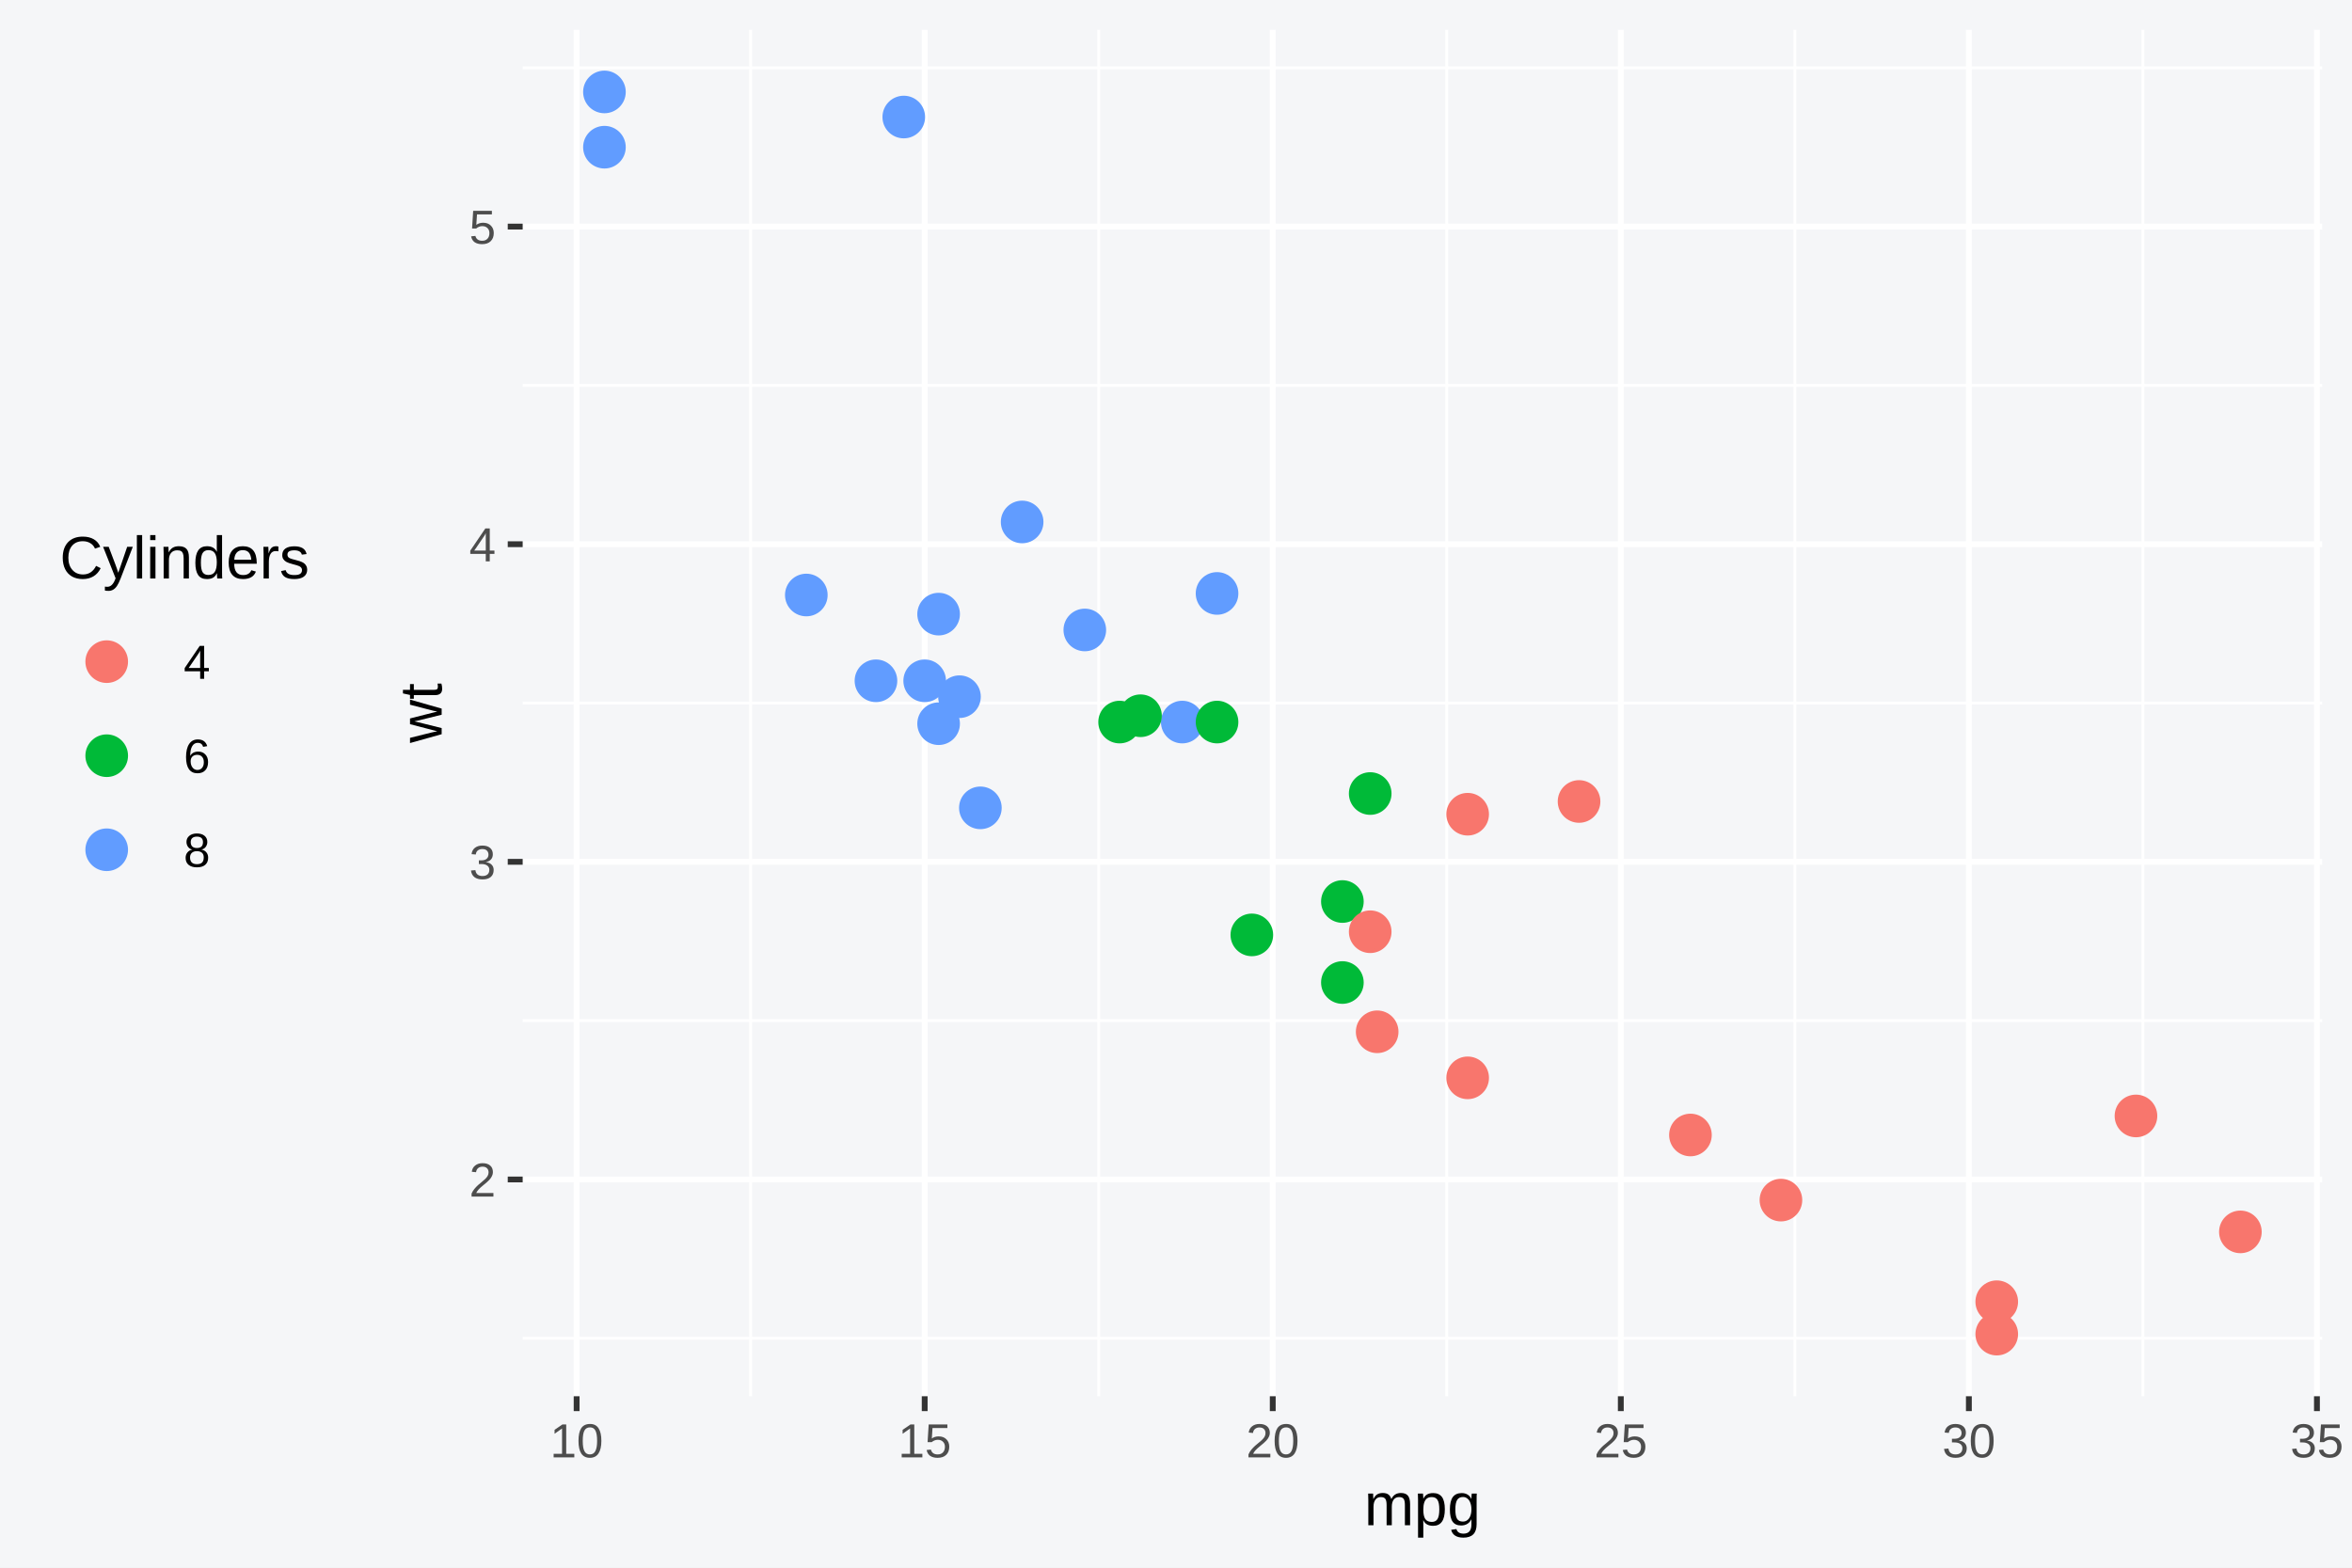
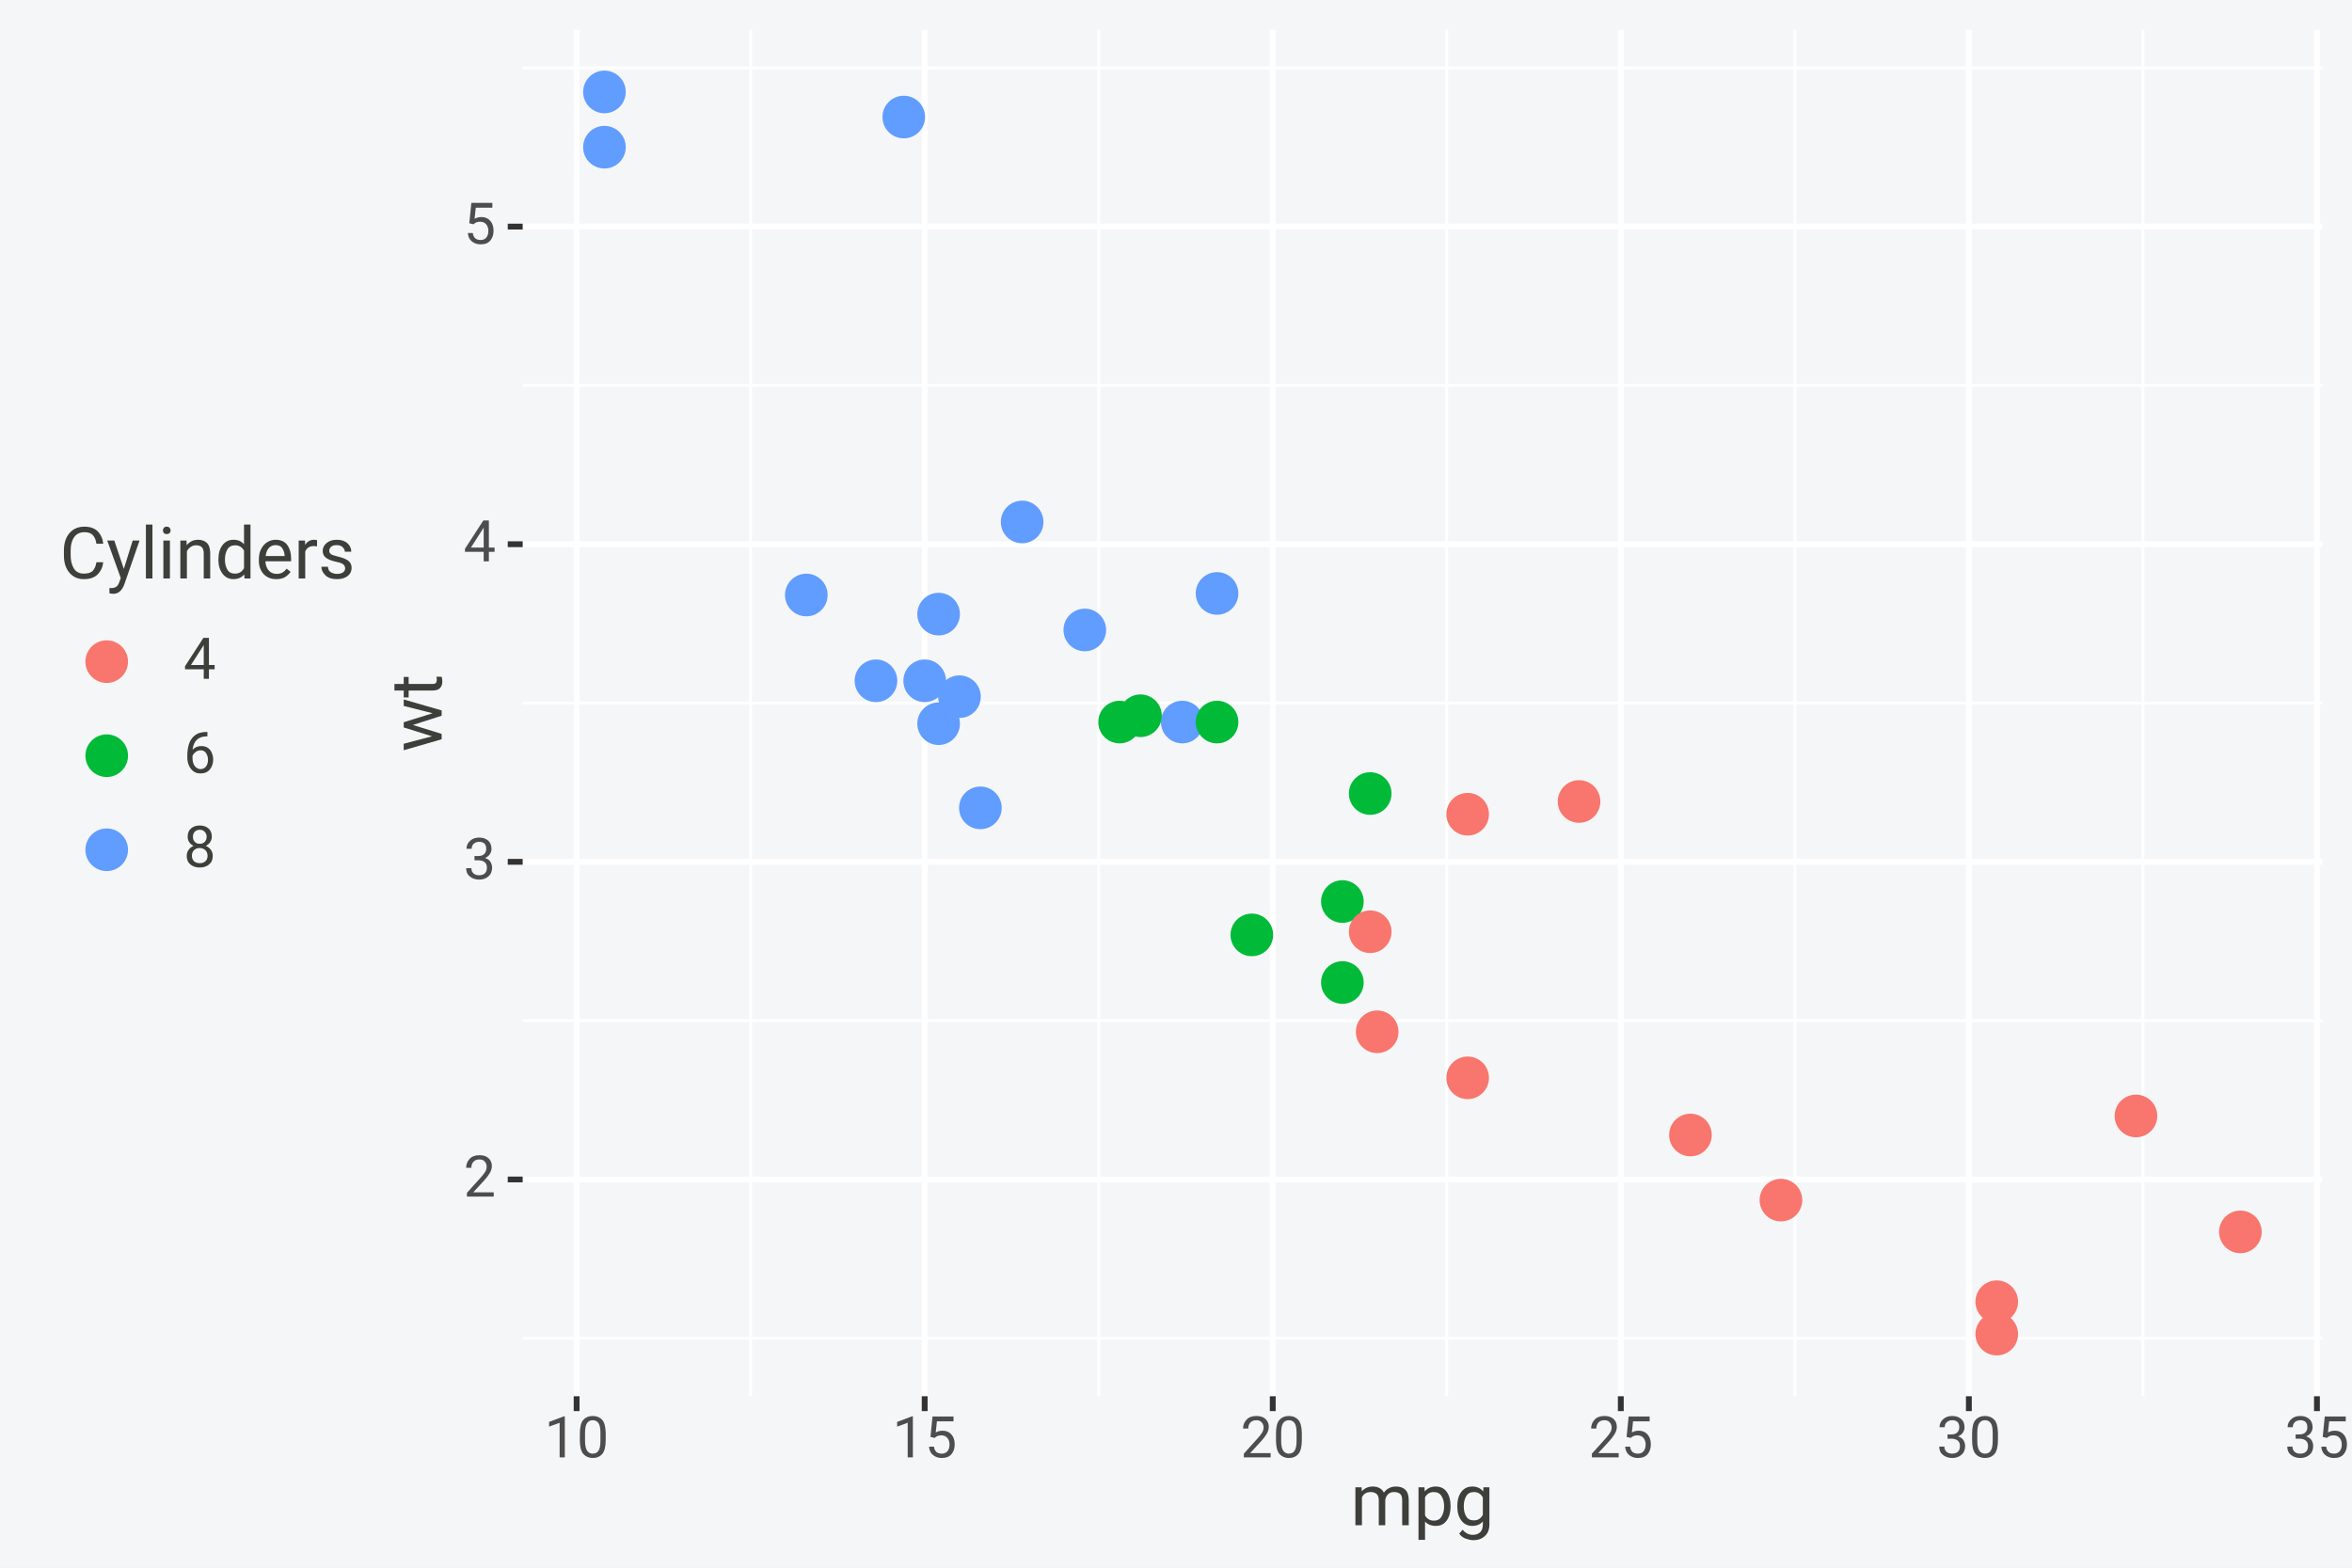
<svg xmlns="http://www.w3.org/2000/svg" width="432.00pt" height="288.00pt" viewBox="0 0 432.00 288.00">
  <g class="svglite">
    <defs>
      <style type="text/css">
-     .svglite line, .svglite polyline, .svglite polygon, .svglite path, .svglite rect, .svglite circle {
+     /* theme-aware-processed */
+     .svglite line, .svglite polyline, .svglite polygon, .svglite path, .svglite circle {
      fill: none;
-       stroke: #000000;
+       stroke: #3E3F3A;
+       stroke-linecap: round;
+       stroke-linejoin: round;
+       stroke-miterlimit: 10.00;
+     }
+     .svglite &gt; g &gt; rect {
+       fill: none;
+       stroke: #3E3F3A;
      stroke-linecap: round;
      stroke-linejoin: round;
      stroke-miterlimit: 10.00;
    }
    .svglite text {
      white-space: pre;
+       fill: #3E3F3A;
    }
    .svglite g.glyphgroup path {
      fill: inherit;
      stroke: none;
    }
  </style>
    </defs>
    <rect width="100%" height="100%" style="stroke: none; fill: #F5F6F8;" />
    <defs>
      <clipPath id="cpMC4wMHw0MzIuMDB8MC4wMHwyODguMDA=">
        <rect x="0.00" y="0.00" width="432.00" height="288.00" />
      </clipPath>
    </defs>
    <g clip-path="url(#cpMC4wMHw0MzIuMDB8MC4wMHwyODguMDA=)">
-       <rect x="0" y="0.00" width="432.00" height="288.00" style="stroke-width: 1.07; stroke: none;" />
-     </g>
+       <rect x="0" y="0.00" width="432.00" height="288.00" style="stroke-width: 1.07; stroke: none;" /> fill: #F5F6F8;' /&gt;
+ </g>
    <defs>
      <clipPath id="cpOTYuMDB8NDI2LjUyfDUuNDh8MjU2LjUw">
        <rect x="96.00" y="5.48" width="330.52" height="251.02" />
      </clipPath>
    </defs>
    <g clip-path="url(#cpOTYuMDB8NDI2LjUyfDUuNDh8MjU2LjUw)">
-       <rect x="96.00" y="5.48" width="330.52" height="251.02" style="stroke-width: 1.07; stroke: none;" />
-       <polyline points="96.00,245.85 426.52,245.85 " style="stroke-width: 0.53; stroke: #FFFFFF; stroke-linecap: butt;" />
+       <rect x="96.00" y="5.48" width="330.52" height="251.02" style="stroke-width: 1.07; stroke: none;" /> fill: #F5F6F8;' /&gt;
+ <polyline points="96.00,245.85 426.52,245.85 " style="stroke-width: 0.53; stroke: #FFFFFF; stroke-linecap: butt;" />
      <polyline points="96.00,187.50 426.52,187.50 " style="stroke-width: 0.53; stroke: #FFFFFF; stroke-linecap: butt;" />
      <polyline points="96.00,129.15 426.52,129.15 " style="stroke-width: 0.53; stroke: #FFFFFF; stroke-linecap: butt;" />
      <polyline points="96.00,70.80 426.52,70.80 " style="stroke-width: 0.53; stroke: #FFFFFF; stroke-linecap: butt;" />
      <polyline points="96.00,12.46 426.52,12.46 " style="stroke-width: 0.53; stroke: #FFFFFF; stroke-linecap: butt;" />
      <polyline points="137.87,256.50 137.87,5.48 " style="stroke-width: 0.53; stroke: #FFFFFF; stroke-linecap: butt;" />
      <polyline points="201.80,256.50 201.80,5.48 " style="stroke-width: 0.53; stroke: #FFFFFF; stroke-linecap: butt;" />
      <polyline points="265.73,256.50 265.73,5.48 " style="stroke-width: 0.53; stroke: #FFFFFF; stroke-linecap: butt;" />
      <polyline points="329.67,256.50 329.67,5.48 " style="stroke-width: 0.53; stroke: #FFFFFF; stroke-linecap: butt;" />
      <polyline points="393.60,256.50 393.60,5.48 " style="stroke-width: 0.53; stroke: #FFFFFF; stroke-linecap: butt;" />
      <polyline points="96.00,216.68 426.52,216.68 " style="stroke-width: 1.07; stroke: #FFFFFF; stroke-linecap: butt;" />
      <polyline points="96.00,158.33 426.52,158.33 " style="stroke-width: 1.07; stroke: #FFFFFF; stroke-linecap: butt;" />
      <polyline points="96.00,99.98 426.52,99.98 " style="stroke-width: 1.07; stroke: #FFFFFF; stroke-linecap: butt;" />
      <polyline points="96.00,41.63 426.52,41.63 " style="stroke-width: 1.07; stroke: #FFFFFF; stroke-linecap: butt;" />
      <polyline points="105.91,256.50 105.91,5.48 " style="stroke-width: 1.07; stroke: #FFFFFF; stroke-linecap: butt;" />
      <polyline points="169.84,256.50 169.84,5.48 " style="stroke-width: 1.07; stroke: #FFFFFF; stroke-linecap: butt;" />
      <polyline points="233.77,256.50 233.77,5.48 " style="stroke-width: 1.07; stroke: #FFFFFF; stroke-linecap: butt;" />
      <polyline points="297.70,256.50 297.70,5.48 " style="stroke-width: 1.07; stroke: #FFFFFF; stroke-linecap: butt;" />
      <polyline points="361.63,256.50 361.63,5.48 " style="stroke-width: 1.07; stroke: #FFFFFF; stroke-linecap: butt;" />
      <polyline points="425.56,256.50 425.56,5.48 " style="stroke-width: 1.07; stroke: #FFFFFF; stroke-linecap: butt;" />
      <circle cx="246.56" cy="180.50" r="3.56" style="stroke-width: 0.71; stroke: #00BA38; fill: #00BA38;" />
      <circle cx="246.56" cy="165.62" r="3.56" style="stroke-width: 0.71; stroke: #00BA38; fill: #00BA38;" />
      <circle cx="269.57" cy="198.01" r="3.56" style="stroke-width: 0.71; stroke: #F8766D; fill: #F8766D;" />
      <circle cx="251.67" cy="145.78" r="3.56" style="stroke-width: 0.71; stroke: #00BA38; fill: #00BA38;" />
      <circle cx="217.15" cy="132.65" r="3.56" style="stroke-width: 0.71; stroke: #619CFF; fill: #619CFF;" />
      <circle cx="209.48" cy="131.49" r="3.56" style="stroke-width: 0.71; stroke: #00BA38; fill: #00BA38;" />
      <circle cx="160.89" cy="125.07" r="3.56" style="stroke-width: 0.71; stroke: #619CFF; fill: #619CFF;" />
      <circle cx="290.03" cy="147.24" r="3.56" style="stroke-width: 0.71; stroke: #F8766D; fill: #F8766D;" />
      <circle cx="269.57" cy="149.58" r="3.56" style="stroke-width: 0.71; stroke: #F8766D; fill: #F8766D;" />
      <circle cx="223.54" cy="132.65" r="3.56" style="stroke-width: 0.71; stroke: #00BA38; fill: #00BA38;" />
      <circle cx="205.64" cy="132.65" r="3.56" style="stroke-width: 0.71; stroke: #00BA38; fill: #00BA38;" />
      <circle cx="187.74" cy="95.89" r="3.56" style="stroke-width: 0.71; stroke: #619CFF; fill: #619CFF;" />
      <circle cx="199.25" cy="115.73" r="3.56" style="stroke-width: 0.71; stroke: #619CFF; fill: #619CFF;" />
      <circle cx="172.40" cy="112.82" r="3.56" style="stroke-width: 0.71; stroke: #619CFF; fill: #619CFF;" />
      <circle cx="111.02" cy="27.04" r="3.56" style="stroke-width: 0.71; stroke: #619CFF; fill: #619CFF;" />
      <circle cx="111.02" cy="16.89" r="3.56" style="stroke-width: 0.71; stroke: #619CFF; fill: #619CFF;" />
      <circle cx="166.00" cy="21.50" r="3.56" style="stroke-width: 0.71; stroke: #619CFF; fill: #619CFF;" />
      <circle cx="392.32" cy="205.01" r="3.56" style="stroke-width: 0.71; stroke: #F8766D; fill: #F8766D;" />
      <circle cx="366.75" cy="239.14" r="3.56" style="stroke-width: 0.71; stroke: #F8766D; fill: #F8766D;" />
      <circle cx="411.50" cy="226.31" r="3.56" style="stroke-width: 0.71; stroke: #F8766D; fill: #F8766D;" />
      <circle cx="252.95" cy="189.55" r="3.56" style="stroke-width: 0.71; stroke: #F8766D; fill: #F8766D;" />
      <circle cx="176.23" cy="127.99" r="3.56" style="stroke-width: 0.71; stroke: #619CFF; fill: #619CFF;" />
      <circle cx="172.40" cy="132.95" r="3.56" style="stroke-width: 0.71; stroke: #619CFF; fill: #619CFF;" />
      <circle cx="148.10" cy="109.31" r="3.56" style="stroke-width: 0.71; stroke: #619CFF; fill: #619CFF;" />
      <circle cx="223.54" cy="109.02" r="3.56" style="stroke-width: 0.71; stroke: #619CFF; fill: #619CFF;" />
      <circle cx="327.11" cy="220.47" r="3.56" style="stroke-width: 0.71; stroke: #F8766D; fill: #F8766D;" />
      <circle cx="310.49" cy="208.51" r="3.56" style="stroke-width: 0.71; stroke: #F8766D; fill: #F8766D;" />
      <circle cx="366.75" cy="245.09" r="3.56" style="stroke-width: 0.71; stroke: #F8766D; fill: #F8766D;" />
      <circle cx="180.07" cy="148.41" r="3.56" style="stroke-width: 0.71; stroke: #619CFF; fill: #619CFF;" />
      <circle cx="229.93" cy="171.75" r="3.56" style="stroke-width: 0.71; stroke: #00BA38; fill: #00BA38;" />
      <circle cx="169.84" cy="125.07" r="3.56" style="stroke-width: 0.71; stroke: #619CFF; fill: #619CFF;" />
      <circle cx="251.67" cy="171.17" r="3.56" style="stroke-width: 0.71; stroke: #F8766D; fill: #F8766D;" />
    </g>
    <g clip-path="url(#cpMC4wMHw0MzIuMDB8MC4wMHwyODguMDA=)">
-       <text x="91.07" y="219.83" text-anchor="end" style="font-size: 8.80px;fill: #4D4D4D; font-family: &quot;Arial&quot;;" textLength="4.89px" lengthAdjust="spacingAndGlyphs">2</text>
-       <text x="91.07" y="161.48" text-anchor="end" style="font-size: 8.80px;fill: #4D4D4D; font-family: &quot;Arial&quot;;" textLength="4.89px" lengthAdjust="spacingAndGlyphs">3</text>
-       <text x="91.07" y="103.13" text-anchor="end" style="font-size: 8.80px;fill: #4D4D4D; font-family: &quot;Arial&quot;;" textLength="4.89px" lengthAdjust="spacingAndGlyphs">4</text>
-       <text x="91.07" y="44.78" text-anchor="end" style="font-size: 8.80px;fill: #4D4D4D; font-family: &quot;Arial&quot;;" textLength="4.89px" lengthAdjust="spacingAndGlyphs">5</text>
+       <text x="91.07" y="219.83" text-anchor="end" style="font-size: 0.88em;fill: #4D4D4D; font-family: &quot;Roboto&quot;, -apple-system, BlinkMacSystemFont, &quot;Segoe UI&quot;, system-ui, sans-serif;">2</text>
+       <text x="91.07" y="161.48" text-anchor="end" style="font-size: 0.88em;fill: #4D4D4D; font-family: &quot;Roboto&quot;, -apple-system, BlinkMacSystemFont, &quot;Segoe UI&quot;, system-ui, sans-serif;">3</text>
+       <text x="91.07" y="103.13" text-anchor="end" style="font-size: 0.88em;fill: #4D4D4D; font-family: &quot;Roboto&quot;, -apple-system, BlinkMacSystemFont, &quot;Segoe UI&quot;, system-ui, sans-serif;">4</text>
+       <text x="91.07" y="44.78" text-anchor="end" style="font-size: 0.88em;fill: #4D4D4D; font-family: &quot;Roboto&quot;, -apple-system, BlinkMacSystemFont, &quot;Segoe UI&quot;, system-ui, sans-serif;">5</text>
      <polyline points="93.26,216.68 96.00,216.68 " style="stroke-width: 1.07; stroke: #333333; stroke-linecap: butt;" />
      <polyline points="93.26,158.33 96.00,158.33 " style="stroke-width: 1.07; stroke: #333333; stroke-linecap: butt;" />
      <polyline points="93.26,99.98 96.00,99.98 " style="stroke-width: 1.07; stroke: #333333; stroke-linecap: butt;" />
      <polyline points="93.26,41.63 96.00,41.63 " style="stroke-width: 1.07; stroke: #333333; stroke-linecap: butt;" />
      <polyline points="105.91,259.24 105.91,256.50 " style="stroke-width: 1.07; stroke: #333333; stroke-linecap: butt;" />
      <polyline points="169.84,259.24 169.84,256.50 " style="stroke-width: 1.07; stroke: #333333; stroke-linecap: butt;" />
      <polyline points="233.77,259.24 233.77,256.50 " style="stroke-width: 1.07; stroke: #333333; stroke-linecap: butt;" />
      <polyline points="297.70,259.24 297.70,256.50 " style="stroke-width: 1.07; stroke: #333333; stroke-linecap: butt;" />
      <polyline points="361.63,259.24 361.63,256.50 " style="stroke-width: 1.07; stroke: #333333; stroke-linecap: butt;" />
      <polyline points="425.56,259.24 425.56,256.50 " style="stroke-width: 1.07; stroke: #333333; stroke-linecap: butt;" />
-       <text x="105.91" y="267.74" text-anchor="middle" style="font-size: 8.80px;fill: #4D4D4D; font-family: &quot;Arial&quot;;" textLength="9.78px" lengthAdjust="spacingAndGlyphs">10</text>
-       <text x="169.84" y="267.74" text-anchor="middle" style="font-size: 8.80px;fill: #4D4D4D; font-family: &quot;Arial&quot;;" textLength="9.78px" lengthAdjust="spacingAndGlyphs">15</text>
-       <text x="233.77" y="267.74" text-anchor="middle" style="font-size: 8.80px;fill: #4D4D4D; font-family: &quot;Arial&quot;;" textLength="9.78px" lengthAdjust="spacingAndGlyphs">20</text>
-       <text x="297.70" y="267.74" text-anchor="middle" style="font-size: 8.80px;fill: #4D4D4D; font-family: &quot;Arial&quot;;" textLength="9.78px" lengthAdjust="spacingAndGlyphs">25</text>
-       <text x="361.63" y="267.74" text-anchor="middle" style="font-size: 8.80px;fill: #4D4D4D; font-family: &quot;Arial&quot;;" textLength="9.78px" lengthAdjust="spacingAndGlyphs">30</text>
-       <text x="425.56" y="267.74" text-anchor="middle" style="font-size: 8.80px;fill: #4D4D4D; font-family: &quot;Arial&quot;;" textLength="9.78px" lengthAdjust="spacingAndGlyphs">35</text>
-       <text x="261.26" y="280.20" text-anchor="middle" style="font-size: 11.00px; font-family: &quot;Arial&quot;;" textLength="21.41px" lengthAdjust="spacingAndGlyphs">mpg</text>
-       <text transform="translate(81.12,130.99) rotate(-90)" text-anchor="middle" style="font-size: 11.00px; font-family: &quot;Arial&quot;;" textLength="11.00px" lengthAdjust="spacingAndGlyphs">wt</text>
-       <rect x="5.48" y="91.75" width="56.80" height="78.47" style="stroke-width: 0.75; stroke: none;" />
-       <rect x="5.48" y="91.75" width="56.80" height="78.47" style="stroke-width: 1.07; stroke: none;" />
-       <text x="10.96" y="106.27" style="font-size: 11.00px; font-family: &quot;Arial&quot;;" textLength="45.84px" lengthAdjust="spacingAndGlyphs">Cylinders</text>
-       <rect x="10.96" y="112.91" width="17.28" height="17.28" style="stroke-width: 1.07; stroke: none;" />
-       <circle cx="19.60" cy="121.55" r="3.56" style="stroke-width: 0.71; stroke: #F8766D; fill: #F8766D;" />
-       <rect x="10.96" y="130.19" width="17.28" height="17.28" style="stroke-width: 1.07; stroke: none;" />
-       <circle cx="19.60" cy="138.83" r="3.56" style="stroke-width: 0.71; stroke: #00BA38; fill: #00BA38;" />
-       <rect x="10.96" y="147.47" width="17.28" height="17.28" style="stroke-width: 1.07; stroke: none;" />
-       <circle cx="19.60" cy="156.11" r="3.56" style="stroke-width: 0.71; stroke: #619CFF; fill: #619CFF;" />
-       <text x="33.72" y="124.70" style="font-size: 8.80px; font-family: &quot;Arial&quot;;" textLength="4.89px" lengthAdjust="spacingAndGlyphs">4</text>
-       <text x="33.72" y="141.98" style="font-size: 8.80px; font-family: &quot;Arial&quot;;" textLength="4.89px" lengthAdjust="spacingAndGlyphs">6</text>
-       <text x="33.72" y="159.26" style="font-size: 8.80px; font-family: &quot;Arial&quot;;" textLength="4.89px" lengthAdjust="spacingAndGlyphs">8</text>
+       <text x="105.91" y="267.74" text-anchor="middle" style="font-size: 0.88em;fill: #4D4D4D; font-family: &quot;Roboto&quot;, -apple-system, BlinkMacSystemFont, &quot;Segoe UI&quot;, system-ui, sans-serif;">10</text>
+       <text x="169.84" y="267.74" text-anchor="middle" style="font-size: 0.88em;fill: #4D4D4D; font-family: &quot;Roboto&quot;, -apple-system, BlinkMacSystemFont, &quot;Segoe UI&quot;, system-ui, sans-serif;">15</text>
+       <text x="233.77" y="267.74" text-anchor="middle" style="font-size: 0.88em;fill: #4D4D4D; font-family: &quot;Roboto&quot;, -apple-system, BlinkMacSystemFont, &quot;Segoe UI&quot;, system-ui, sans-serif;">20</text>
+       <text x="297.70" y="267.74" text-anchor="middle" style="font-size: 0.88em;fill: #4D4D4D; font-family: &quot;Roboto&quot;, -apple-system, BlinkMacSystemFont, &quot;Segoe UI&quot;, system-ui, sans-serif;">25</text>
+       <text x="361.63" y="267.74" text-anchor="middle" style="font-size: 0.88em;fill: #4D4D4D; font-family: &quot;Roboto&quot;, -apple-system, BlinkMacSystemFont, &quot;Segoe UI&quot;, system-ui, sans-serif;">30</text>
+       <text x="425.56" y="267.74" text-anchor="middle" style="font-size: 0.88em;fill: #4D4D4D; font-family: &quot;Roboto&quot;, -apple-system, BlinkMacSystemFont, &quot;Segoe UI&quot;, system-ui, sans-serif;">35</text>
+       <text x="261.26" y="280.20" text-anchor="middle" style="font-size: 1.1em; font-family: &quot;Roboto&quot;, -apple-system, BlinkMacSystemFont, &quot;Segoe UI&quot;, system-ui, sans-serif;">mpg</text>
+       <text transform="translate(81.12,130.99) rotate(-90)" text-anchor="middle" style="font-size: 1.1em; font-family: &quot;Roboto&quot;, -apple-system, BlinkMacSystemFont, &quot;Segoe UI&quot;, system-ui, sans-serif;">wt</text>
+       <rect x="5.48" y="91.75" width="56.80" height="78.47" style="stroke-width: 0.75; stroke: none;" /> fill: #F5F6F8;' /&gt;
+ <rect x="5.48" y="91.75" width="56.80" height="78.47" style="stroke-width: 1.07; stroke: none;" /> fill: #F5F6F8;' /&gt;
+ <text x="10.96" y="106.27" style="font-size: 1.1em; font-family: &quot;Roboto&quot;, -apple-system, BlinkMacSystemFont, &quot;Segoe UI&quot;, system-ui, sans-serif;">Cylinders</text>
+       <rect x="10.96" y="112.91" width="17.28" height="17.28" style="stroke-width: 1.07; stroke: none;" /> fill: #F5F6F8;' /&gt;
+ <circle cx="19.60" cy="121.55" r="3.56" style="stroke-width: 0.71; stroke: #F8766D; fill: #F8766D;" />
+       <rect x="10.96" y="130.19" width="17.28" height="17.28" style="stroke-width: 1.07; stroke: none;" /> fill: #F5F6F8;' /&gt;
+ <circle cx="19.60" cy="138.83" r="3.56" style="stroke-width: 0.71; stroke: #00BA38; fill: #00BA38;" />
+       <rect x="10.96" y="147.47" width="17.28" height="17.28" style="stroke-width: 1.07; stroke: none;" /> fill: #F5F6F8;' /&gt;
+ <circle cx="19.60" cy="156.11" r="3.56" style="stroke-width: 0.71; stroke: #619CFF; fill: #619CFF;" />
+       <text x="33.72" y="124.70" style="font-size: 0.88em; font-family: &quot;Roboto&quot;, -apple-system, BlinkMacSystemFont, &quot;Segoe UI&quot;, system-ui, sans-serif;">4</text>
+       <text x="33.72" y="141.98" style="font-size: 0.88em; font-family: &quot;Roboto&quot;, -apple-system, BlinkMacSystemFont, &quot;Segoe UI&quot;, system-ui, sans-serif;">6</text>
+       <text x="33.72" y="159.26" style="font-size: 0.88em; font-family: &quot;Roboto&quot;, -apple-system, BlinkMacSystemFont, &quot;Segoe UI&quot;, system-ui, sans-serif;">8</text>
    </g>
  </g>
</svg>
